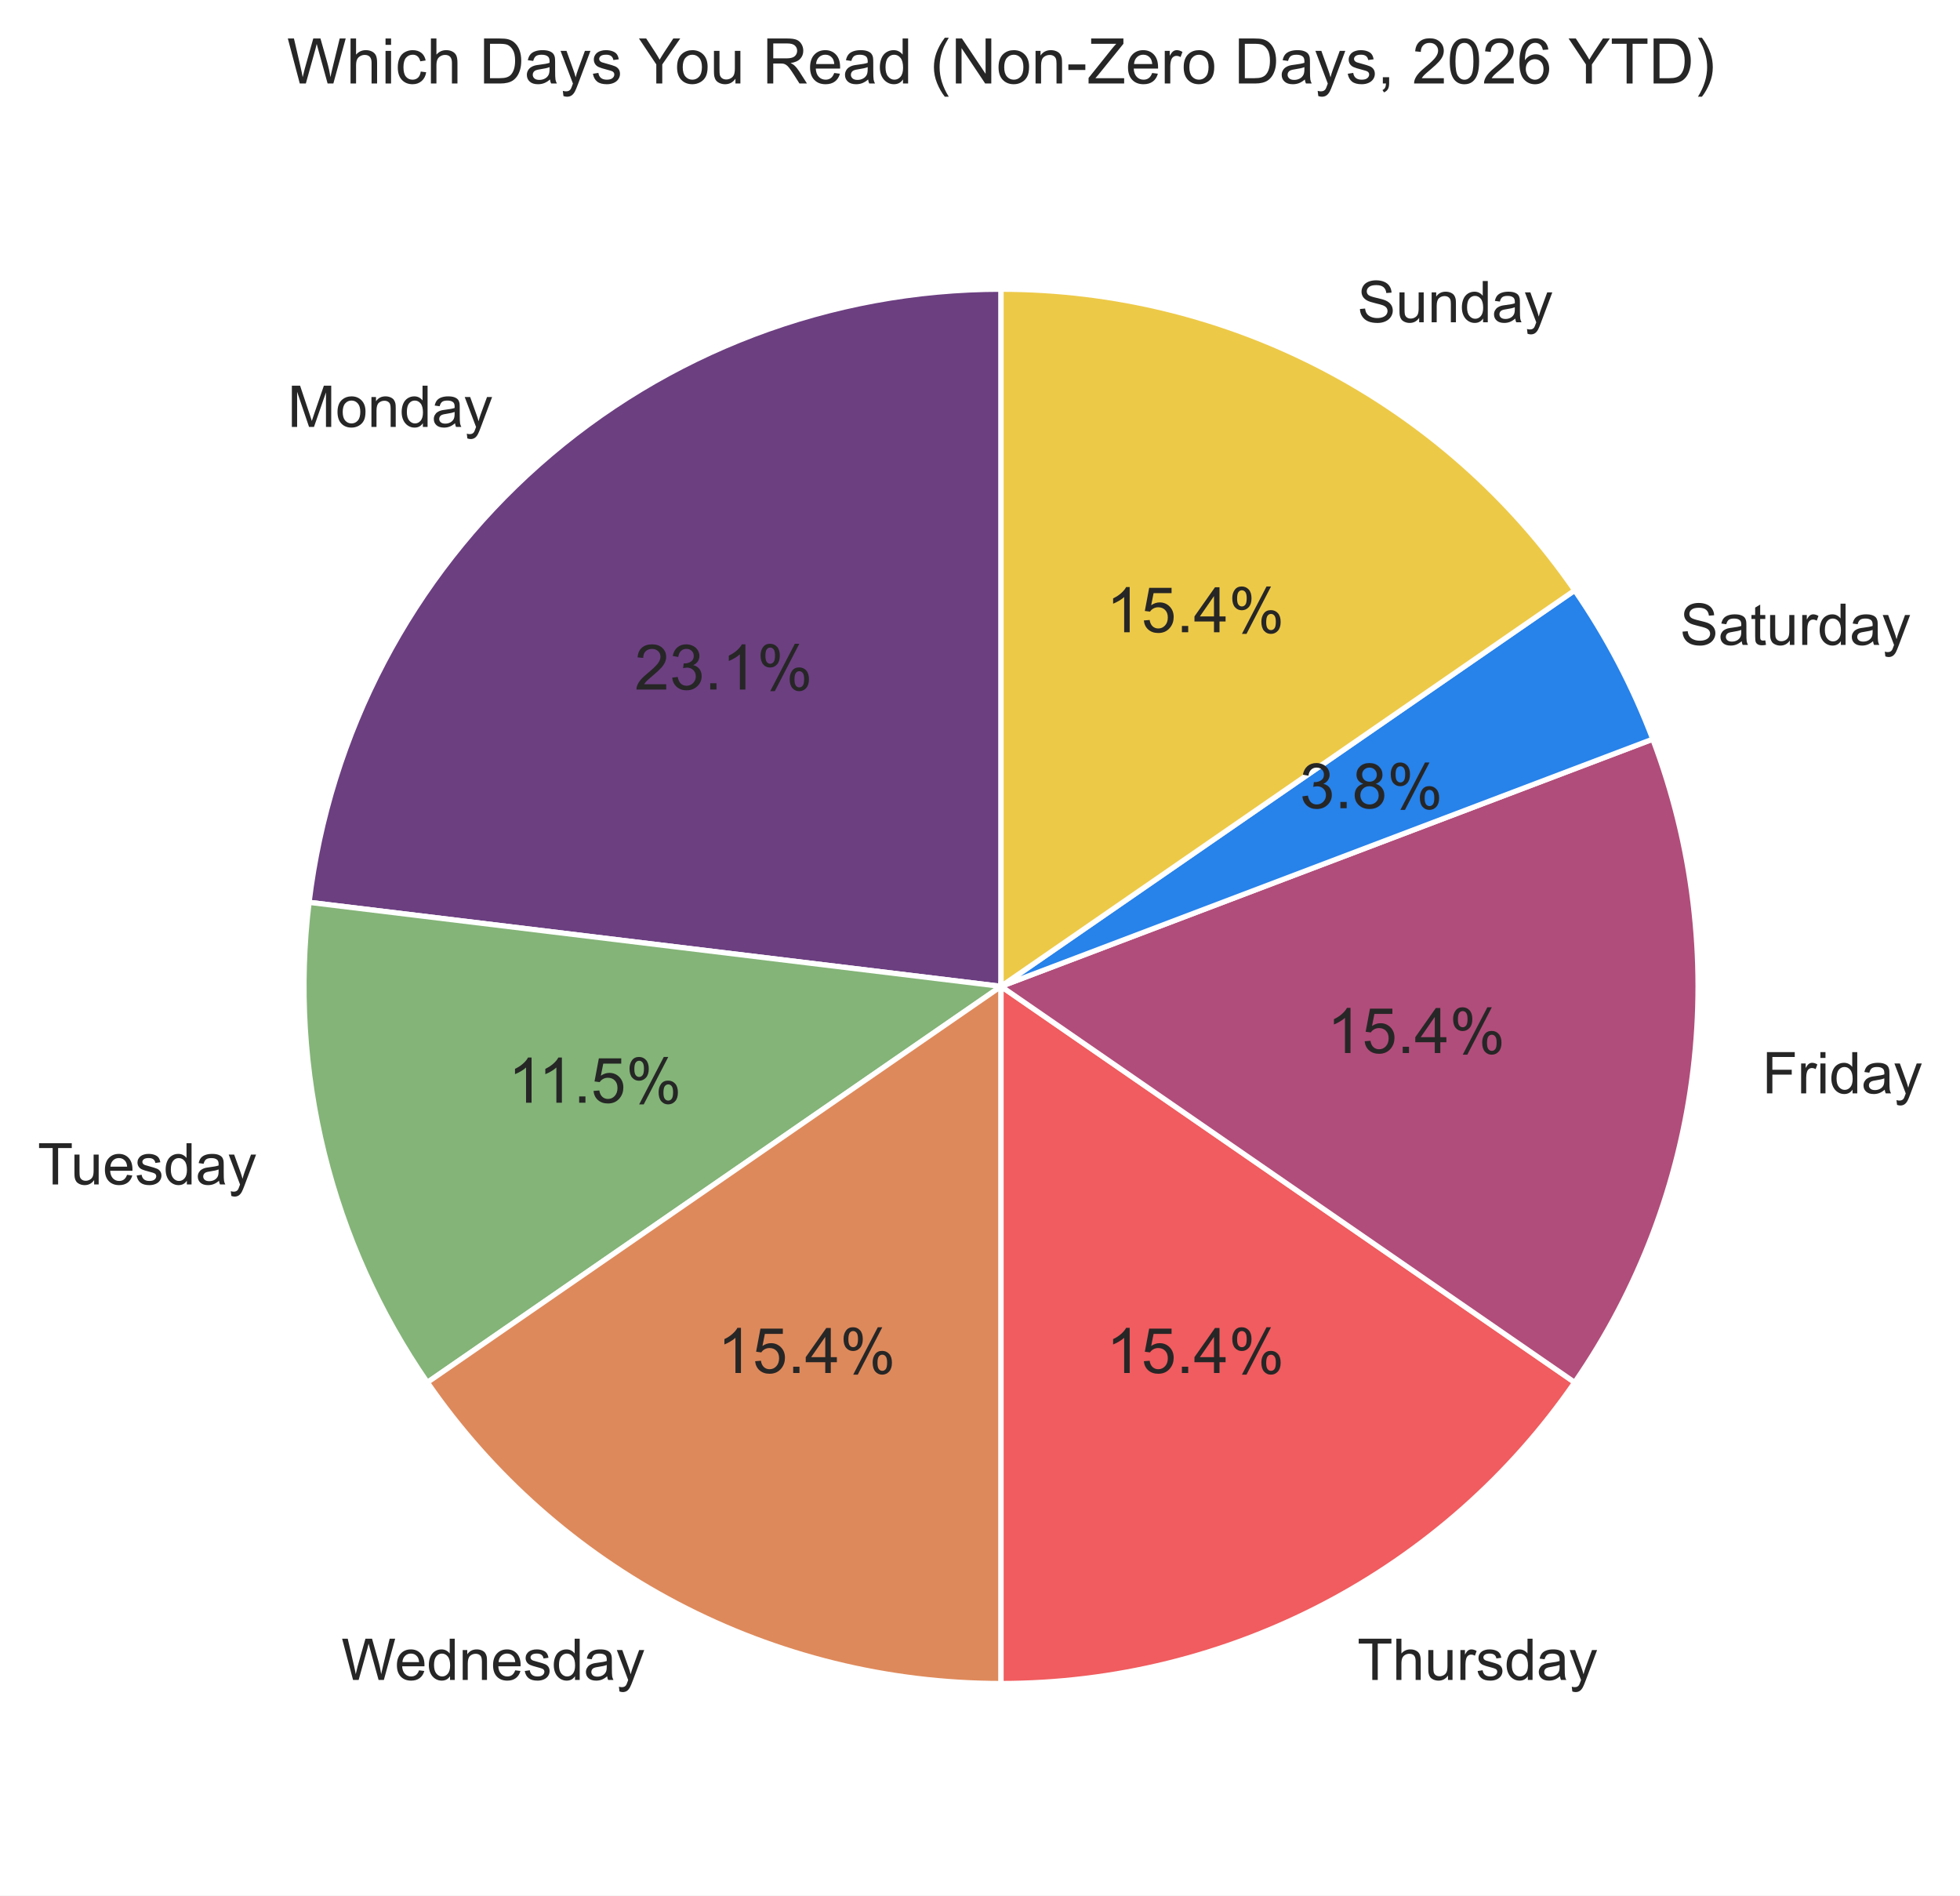
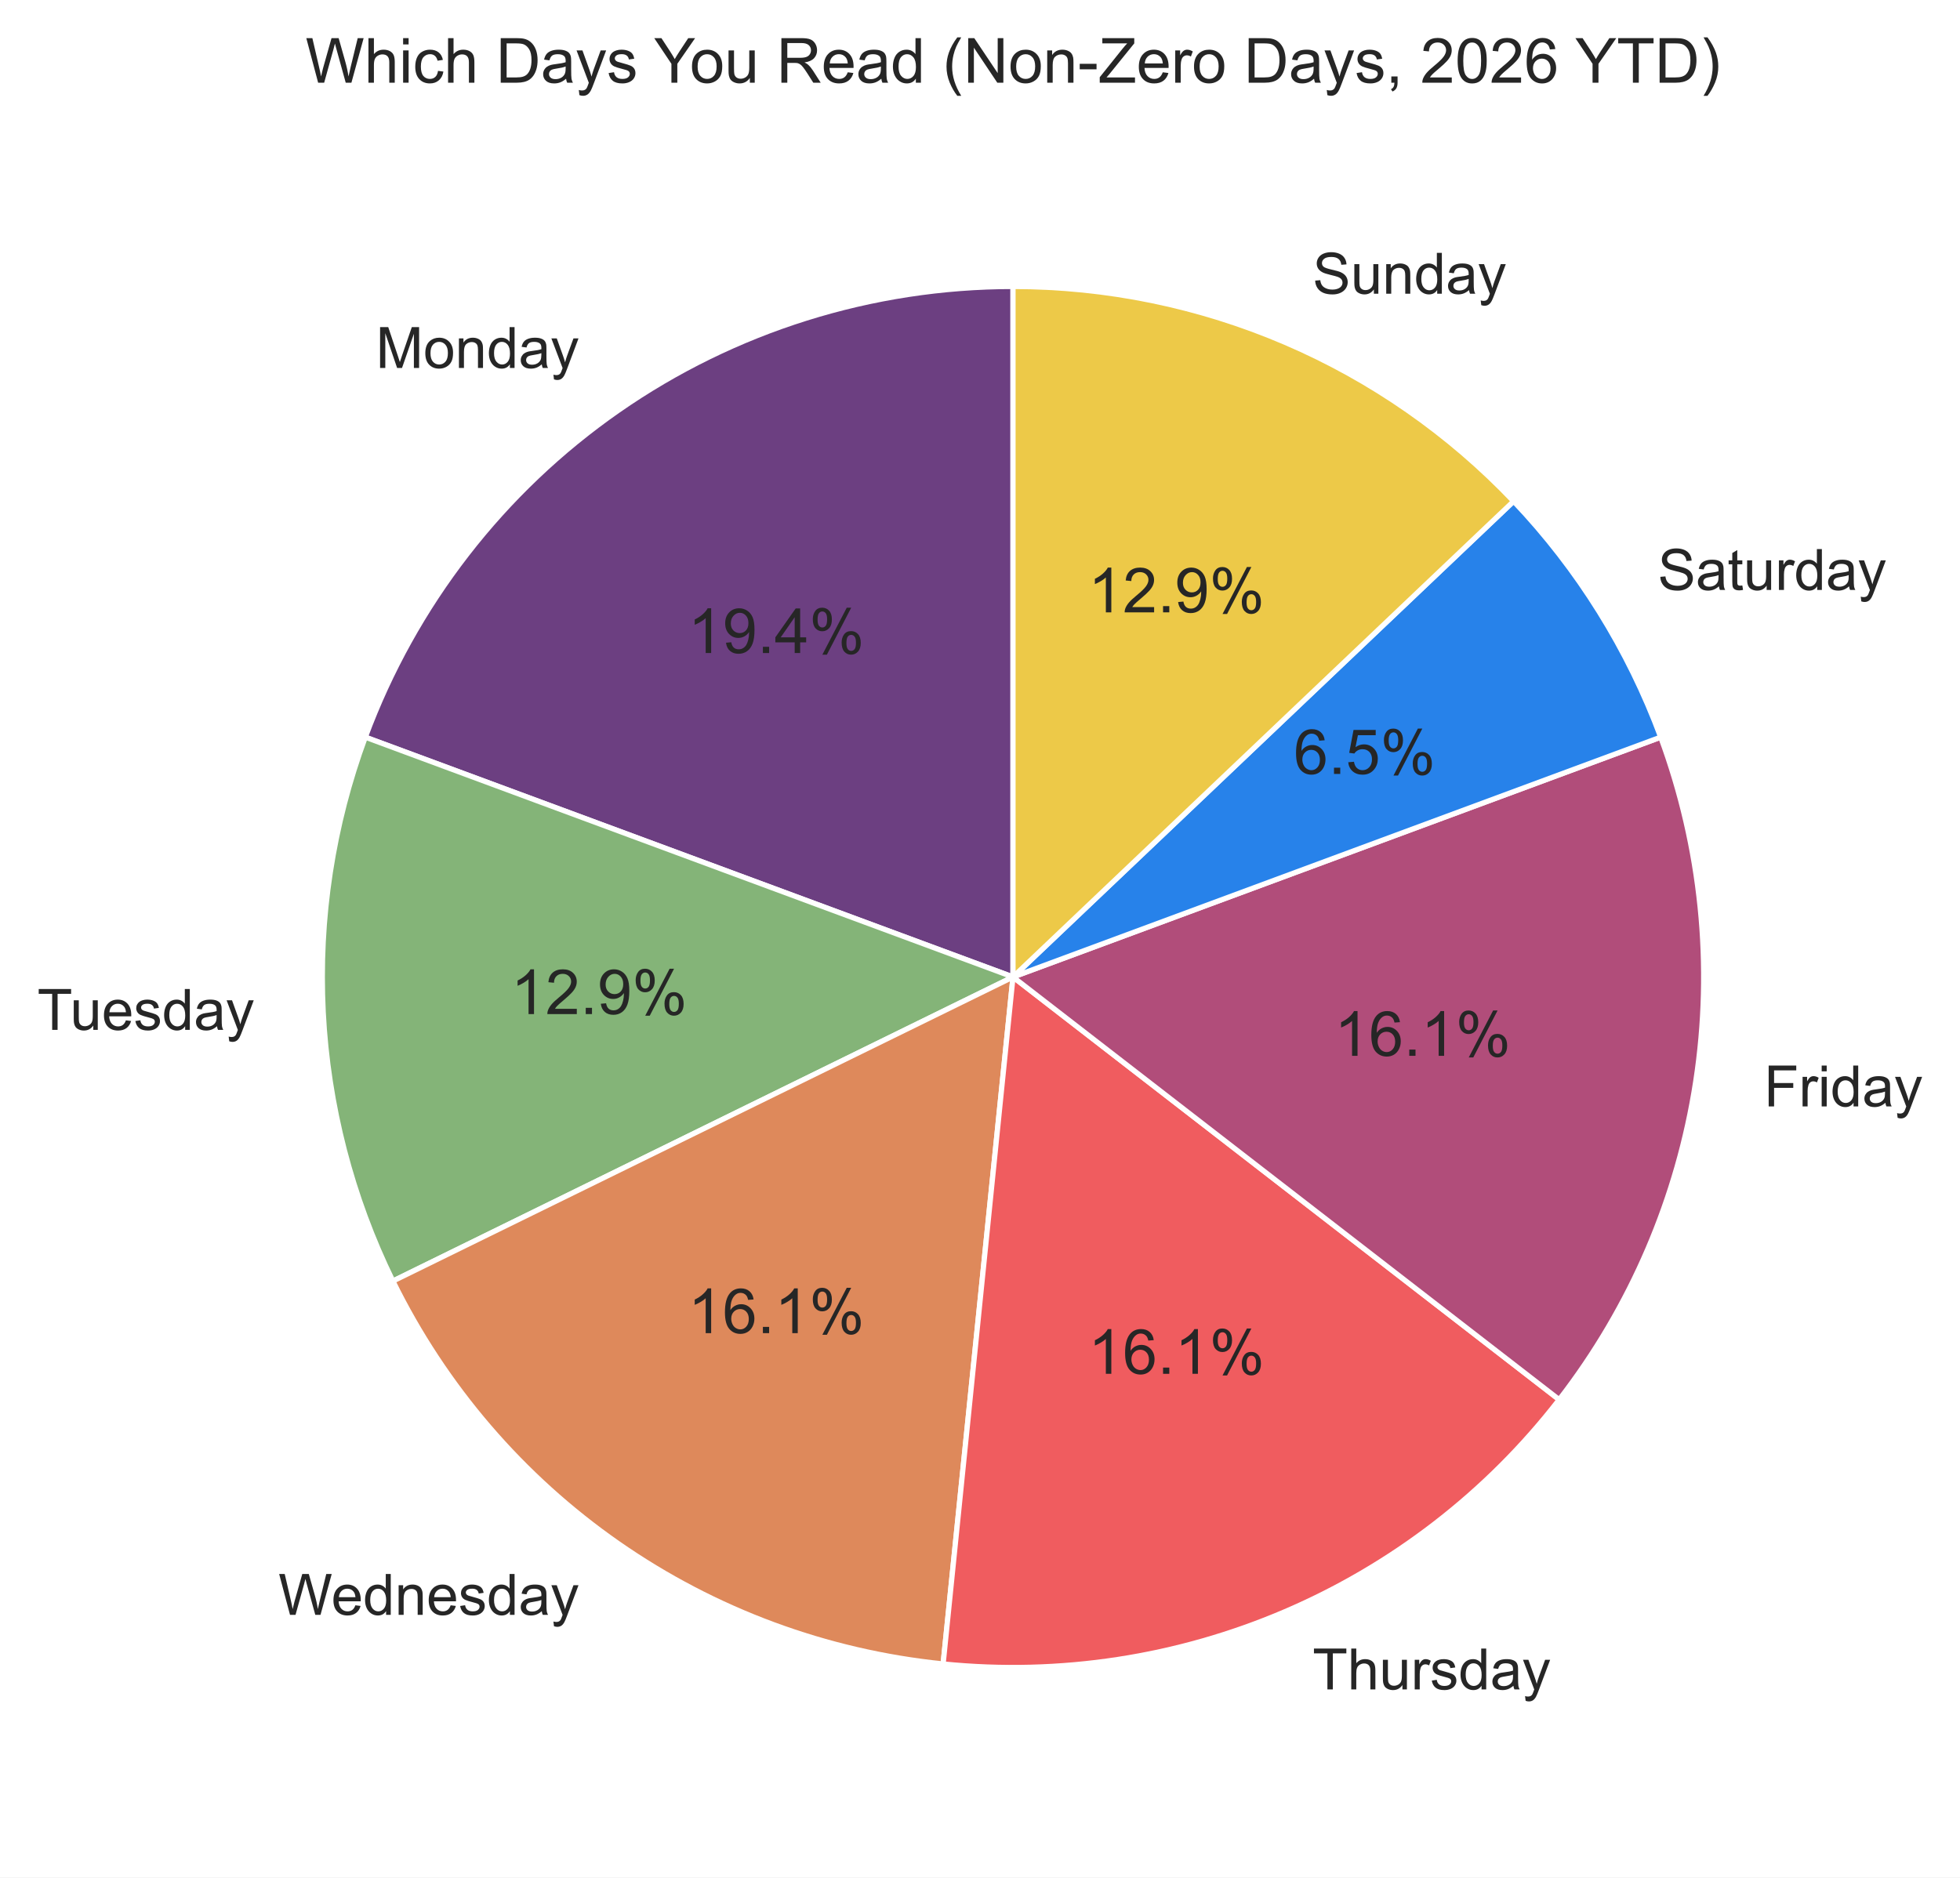
- <svg xmlns="http://www.w3.org/2000/svg" xmlns:xlink="http://www.w3.org/1999/xlink" width="374.137pt" height="361.776pt" viewBox="0 0 374.137 361.776" version="1.1">
+ <svg xmlns="http://www.w3.org/2000/svg" xmlns:xlink="http://www.w3.org/1999/xlink" width="377.581pt" height="361.776pt" viewBox="0 0 377.581 361.776" version="1.1">
  <defs>
    <style type="text/css">*{stroke-linejoin: round; stroke-linecap: butt}</style>
  </defs>
  <g id="figure_1">
    <g id="patch_1">
-       <path d="M 0 361.776  L 374.137 361.776  L 374.137 0  L 0 0  z " style="fill: #ffffff" />
+       <path d="M 0 361.776  L 377.581 361.776  L 377.581 0  L 0 0  z " style="fill: #ffffff" />
    </g>
    <g id="axes_1">
      <g id="matplotlib.axis_1" />
      <g id="matplotlib.axis_2" />
      <g id="patch_2">
-         <path d="M 191.083 55.2  C 158.581 55.2 127.179 67.109 102.85 88.662  C 78.522 110.215 62.915 139.952 58.997 172.217  L 191.083 188.256  z " style="fill: #6c3f81; stroke: #ffffff; stroke-linejoin: miter" />
+         <path d="M 195.148 55.2  C 167.974 55.2 141.441 63.524 119.137 79.048  C 96.834 94.572 79.812 116.562 70.374 142.045  L 195.148 188.256  z " style="fill: #6c3f81; stroke: #ffffff; stroke-linejoin: miter" />
      </g>
      <g id="patch_3">
-         <path d="M 58.997 172.217  C 57.054 188.221 58.035 204.445 61.893 220.098  C 65.751 235.751 72.422 250.573 81.58 263.84  L 191.083 188.256  z " style="fill: #84b478; stroke: #ffffff; stroke-linejoin: miter" />
+         <path d="M 70.374 142.045  C 64.109 158.962 61.349 176.978 62.263 194.995  C 63.176 213.012 67.745 230.656 75.69 246.853  L 195.148 188.256  z " style="fill: #84b478; stroke: #ffffff; stroke-linejoin: miter" />
      </g>
      <g id="patch_4">
-         <path d="M 81.58 263.84  C 93.816 281.567 110.176 296.061 129.249 306.071  C 148.321 316.081 169.543 321.312 191.083 321.312  L 191.083 188.256  z " style="fill: #de895b; stroke: #ffffff; stroke-linejoin: miter" />
+         <path d="M 75.69 246.853  C 85.64 267.137 100.594 284.556 119.137 297.463  C 137.681 310.37 159.21 318.343 181.687 320.629  L 195.148 188.256  z " style="fill: #de895b; stroke: #ffffff; stroke-linejoin: miter" />
      </g>
      <g id="patch_5">
-         <path d="M 191.083 321.312  C 212.623 321.312 233.844 316.081 252.917 306.071  C 271.99 296.061 288.35 281.567 300.586 263.84  L 191.083 188.256  z " style="fill: #f05c5f; stroke: #ffffff; stroke-linejoin: miter" />
+         <path d="M 181.687 320.629  C 204.164 322.915 226.857 319.438 247.619 310.528  C 268.381 301.619 286.536 287.566 300.365 269.7  L 195.148 188.256  z " style="fill: #f05c5f; stroke: #ffffff; stroke-linejoin: miter" />
      </g>
      <g id="patch_6">
-         <path d="M 300.586 263.84  C 312.822 246.113 320.572 225.677 323.169 204.294  C 325.765 182.911 323.131 161.214 315.492 141.073  L 191.083 188.256  z " style="fill: #b14d7a; stroke: #ffffff; stroke-linejoin: miter" />
+         <path d="M 300.365 269.7  C 314.195 251.834 323.248 230.737 326.67 208.404  C 330.091 186.072 327.768 163.231 319.922 142.045  L 195.148 188.256  z " style="fill: #b14d7a; stroke: #ffffff; stroke-linejoin: miter" />
      </g>
      <g id="patch_7">
-         <path d="M 315.492 141.073  C 313.591 136.061 311.389 131.168 308.898 126.421  C 306.407 121.675 303.631 117.083 300.586 112.671  L 191.083 188.256  z " style="fill: #2782ea; stroke: #ffffff; stroke-linejoin: miter" />
+         <path d="M 319.922 142.045  C 316.797 133.608 312.824 125.509 308.065 117.874  C 303.306 110.238 297.785 103.105 291.586 96.584  L 195.148 188.256  z " style="fill: #2782ea; stroke: #ffffff; stroke-linejoin: miter" />
      </g>
      <g id="patch_8">
-         <path d="M 300.586 112.671  C 288.35 94.944 271.99 80.451 252.917 70.44  C 233.844 60.43 212.623 55.2 191.083 55.2  L 191.083 188.256  z " style="fill: #edc948; stroke: #ffffff; stroke-linejoin: miter" />
+         <path d="M 291.586 96.584  C 279.157 83.509 264.198 73.097 247.619 65.983  C 231.041 58.869 213.188 55.2 195.148 55.2  L 195.148 188.256  z " style="fill: #edc948; stroke: #ffffff; stroke-linejoin: miter" />
      </g>
      <g id="text_1">
-         <g style="fill: #262626" transform="translate(54.89634 81.48161) scale(0.11 -0.11)">
+         <g style="fill: #262626" transform="translate(72.40546 70.90659) scale(0.11 -0.11)">
          <defs>
            <path id="ArialMT-4d" d="M 475 0  L 475 4581  L 1388 4581  L 2472 1338  Q 2622 884 2691 659  Q 2769 909 2934 1394  L 4031 4581  L 4847 4581  L 4847 0  L 4263 0  L 4263 3834  L 2931 0  L 2384 0  L 1059 3900  L 1059 0  L 475 0  z " transform="scale(0.015625)" />
            <path id="ArialMT-6f" d="M 213 1659  Q 213 2581 725 3025  Q 1153 3394 1769 3394  Q 2453 3394 2887 2945  Q 3322 2497 3322 1706  Q 3322 1066 3130 698  Q 2938 331 2570 128  Q 2203 -75 1769 -75  Q 1072 -75 642 372  Q 213 819 213 1659  z M 791 1659  Q 791 1022 1069 705  Q 1347 388 1769 388  Q 2188 388 2466 706  Q 2744 1025 2744 1678  Q 2744 2294 2464 2611  Q 2184 2928 1769 2928  Q 1347 2928 1069 2612  Q 791 2297 791 1659  z " transform="scale(0.015625)" />
            <path id="ArialMT-6e" d="M 422 0  L 422 3319  L 928 3319  L 928 2847  Q 1294 3394 1984 3394  Q 2284 3394 2536 3286  Q 2788 3178 2913 3003  Q 3038 2828 3088 2588  Q 3119 2431 3119 2041  L 3119 0  L 2556 0  L 2556 2019  Q 2556 2363 2490 2533  Q 2425 2703 2258 2804  Q 2091 2906 1866 2906  Q 1506 2906 1245 2678  Q 984 2450 984 1813  L 984 0  L 422 0  z " transform="scale(0.015625)" />
            <path id="ArialMT-64" d="M 2575 0  L 2575 419  Q 2259 -75 1647 -75  Q 1250 -75 917 144  Q 584 363 401 755  Q 219 1147 219 1656  Q 219 2153 384 2558  Q 550 2963 881 3178  Q 1213 3394 1622 3394  Q 1922 3394 2156 3267  Q 2391 3141 2538 2938  L 2538 4581  L 3097 4581  L 3097 0  L 2575 0  z M 797 1656  Q 797 1019 1065 703  Q 1334 388 1700 388  Q 2069 388 2326 689  Q 2584 991 2584 1609  Q 2584 2291 2321 2609  Q 2059 2928 1675 2928  Q 1300 2928 1048 2622  Q 797 2316 797 1656  z " transform="scale(0.015625)" />
            <path id="ArialMT-61" d="M 2588 409  Q 2275 144 1986 34  Q 1697 -75 1366 -75  Q 819 -75 525 192  Q 231 459 231 875  Q 231 1119 342 1320  Q 453 1522 633 1644  Q 813 1766 1038 1828  Q 1203 1872 1538 1913  Q 2219 1994 2541 2106  Q 2544 2222 2544 2253  Q 2544 2597 2384 2738  Q 2169 2928 1744 2928  Q 1347 2928 1158 2789  Q 969 2650 878 2297  L 328 2372  Q 403 2725 575 2942  Q 747 3159 1072 3276  Q 1397 3394 1825 3394  Q 2250 3394 2515 3294  Q 2781 3194 2906 3042  Q 3031 2891 3081 2659  Q 3109 2516 3109 2141  L 3109 1391  Q 3109 606 3145 398  Q 3181 191 3288 0  L 2700 0  Q 2613 175 2588 409  z M 2541 1666  Q 2234 1541 1622 1453  Q 1275 1403 1131 1340  Q 988 1278 909 1158  Q 831 1038 831 891  Q 831 666 1001 516  Q 1172 366 1500 366  Q 1825 366 2078 508  Q 2331 650 2450 897  Q 2541 1088 2541 1459  L 2541 1666  z " transform="scale(0.015625)" />
            <path id="ArialMT-79" d="M 397 -1278  L 334 -750  Q 519 -800 656 -800  Q 844 -800 956 -737  Q 1069 -675 1141 -563  Q 1194 -478 1313 -144  Q 1328 -97 1363 -6  L 103 3319  L 709 3319  L 1400 1397  Q 1534 1031 1641 628  Q 1738 1016 1872 1384  L 2581 3319  L 3144 3319  L 1881 -56  Q 1678 -603 1566 -809  Q 1416 -1088 1222 -1217  Q 1028 -1347 759 -1347  Q 597 -1347 397 -1278  z " transform="scale(0.015625)" />
          </defs>
          <use xlink:href="#ArialMT-4d" />
          <use xlink:href="#ArialMT-6f" x="83.301" />
          <use xlink:href="#ArialMT-6e" x="138.916" />
          <use xlink:href="#ArialMT-64" x="194.531" />
          <use xlink:href="#ArialMT-61" x="250.146" />
          <use xlink:href="#ArialMT-79" x="305.762" />
        </g>
      </g>
      <g id="text_2">
-         <g style="fill: #262626" transform="translate(121.1315 131.6015) scale(0.12 -0.12)">
-           <defs>
-             <path id="ArialMT-32" d="M 3222 541  L 3222 0  L 194 0  Q 188 203 259 391  Q 375 700 629 1000  Q 884 1300 1366 1694  Q 2113 2306 2375 2664  Q 2638 3022 2638 3341  Q 2638 3675 2398 3904  Q 2159 4134 1775 4134  Q 1369 4134 1125 3890  Q 881 3647 878 3216  L 300 3275  Q 359 3922 746 4261  Q 1134 4600 1788 4600  Q 2447 4600 2831 4234  Q 3216 3869 3216 3328  Q 3216 3053 3103 2787  Q 2991 2522 2730 2228  Q 2469 1934 1863 1422  Q 1356 997 1212 845  Q 1069 694 975 541  L 3222 541  z " transform="scale(0.015625)" />
-             <path id="ArialMT-33" d="M 269 1209  L 831 1284  Q 928 806 1161 595  Q 1394 384 1728 384  Q 2125 384 2398 659  Q 2672 934 2672 1341  Q 2672 1728 2419 1979  Q 2166 2231 1775 2231  Q 1616 2231 1378 2169  L 1441 2663  Q 1497 2656 1531 2656  Q 1891 2656 2178 2843  Q 2466 3031 2466 3422  Q 2466 3731 2256 3934  Q 2047 4138 1716 4138  Q 1388 4138 1169 3931  Q 950 3725 888 3313  L 325 3413  Q 428 3978 793 4289  Q 1159 4600 1703 4600  Q 2078 4600 2393 4439  Q 2709 4278 2876 4000  Q 3044 3722 3044 3409  Q 3044 3113 2884 2869  Q 2725 2625 2413 2481  Q 2819 2388 3044 2092  Q 3269 1797 3269 1353  Q 3269 753 2831 336  Q 2394 -81 1725 -81  Q 1122 -81 723 278  Q 325 638 269 1209  z " transform="scale(0.015625)" />
+         <g style="fill: #262626" transform="translate(132.5297 125.8333) scale(0.12 -0.12)">
+           <defs>
+             <path id="ArialMT-31" d="M 2384 0  L 1822 0  L 1822 3584  Q 1619 3391 1289 3197  Q 959 3003 697 2906  L 697 3450  Q 1169 3672 1522 3987  Q 1875 4303 2022 4600  L 2384 4600  L 2384 0  z " transform="scale(0.015625)" />
+             <path id="ArialMT-39" d="M 350 1059  L 891 1109  Q 959 728 1153 556  Q 1347 384 1650 384  Q 1909 384 2104 503  Q 2300 622 2425 820  Q 2550 1019 2634 1356  Q 2719 1694 2719 2044  Q 2719 2081 2716 2156  Q 2547 1888 2255 1720  Q 1963 1553 1622 1553  Q 1053 1553 659 1965  Q 266 2378 266 3053  Q 266 3750 677 4175  Q 1088 4600 1706 4600  Q 2153 4600 2523 4359  Q 2894 4119 3086 3673  Q 3278 3228 3278 2384  Q 3278 1506 3087 986  Q 2897 466 2520 194  Q 2144 -78 1638 -78  Q 1100 -78 759 220  Q 419 519 350 1059  z M 2653 3081  Q 2653 3566 2395 3850  Q 2138 4134 1775 4134  Q 1400 4134 1122 3828  Q 844 3522 844 3034  Q 844 2597 1108 2323  Q 1372 2050 1759 2050  Q 2150 2050 2401 2323  Q 2653 2597 2653 3081  z " transform="scale(0.015625)" />
            <path id="ArialMT-2e" d="M 581 0  L 581 641  L 1222 641  L 1222 0  L 581 0  z " transform="scale(0.015625)" />
-             <path id="ArialMT-31" d="M 2384 0  L 1822 0  L 1822 3584  Q 1619 3391 1289 3197  Q 959 3003 697 2906  L 697 3450  Q 1169 3672 1522 3987  Q 1875 4303 2022 4600  L 2384 4600  L 2384 0  z " transform="scale(0.015625)" />
+             <path id="ArialMT-34" d="M 2069 0  L 2069 1097  L 81 1097  L 81 1613  L 2172 4581  L 2631 4581  L 2631 1613  L 3250 1613  L 3250 1097  L 2631 1097  L 2631 0  L 2069 0  z M 2069 1613  L 2069 3678  L 634 1613  L 2069 1613  z " transform="scale(0.015625)" />
            <path id="ArialMT-25" d="M 372 3481  Q 372 3972 619 4315  Q 866 4659 1334 4659  Q 1766 4659 2048 4351  Q 2331 4044 2331 3447  Q 2331 2866 2045 2552  Q 1759 2238 1341 2238  Q 925 2238 648 2547  Q 372 2856 372 3481  z M 1350 4272  Q 1141 4272 1002 4090  Q 863 3909 863 3425  Q 863 2984 1003 2804  Q 1144 2625 1350 2625  Q 1563 2625 1702 2806  Q 1841 2988 1841 3469  Q 1841 3913 1700 4092  Q 1559 4272 1350 4272  z M 1353 -169  L 3859 4659  L 4316 4659  L 1819 -169  L 1353 -169  z M 3334 1075  Q 3334 1569 3581 1911  Q 3828 2253 4300 2253  Q 4731 2253 5014 1945  Q 5297 1638 5297 1041  Q 5297 459 5011 145  Q 4725 -169 4303 -169  Q 3888 -169 3611 142  Q 3334 453 3334 1075  z M 4316 1866  Q 4103 1866 3964 1684  Q 3825 1503 3825 1019  Q 3825 581 3965 400  Q 4106 219 4313 219  Q 4528 219 4667 400  Q 4806 581 4806 1063  Q 4806 1506 4665 1686  Q 4525 1866 4316 1866  z " transform="scale(0.015625)" />
          </defs>
-           <use xlink:href="#ArialMT-32" />
-           <use xlink:href="#ArialMT-33" x="55.615" />
-           <use xlink:href="#ArialMT-2e" x="111.23" />
-           <use xlink:href="#ArialMT-31" x="139.014" />
+           <use xlink:href="#ArialMT-31" />
+           <use xlink:href="#ArialMT-39" x="55.615" />
+           <use xlink:href="#ArialMT-2e" x="111.23" />
+           <use xlink:href="#ArialMT-34" x="139.014" />
          <use xlink:href="#ArialMT-25" x="194.629" />
        </g>
      </g>
      <g id="text_3">
-         <g style="fill: #262626" transform="translate(7.2 226.0615) scale(0.11 -0.11)">
+         <g style="fill: #262626" transform="translate(7.2 198.4479) scale(0.11 -0.11)">
          <defs>
            <path id="ArialMT-54" d="M 1659 0  L 1659 4041  L 150 4041  L 150 4581  L 3781 4581  L 3781 4041  L 2266 4041  L 2266 0  L 1659 0  z " transform="scale(0.015625)" />
            <path id="ArialMT-75" d="M 2597 0  L 2597 488  Q 2209 -75 1544 -75  Q 1250 -75 995 37  Q 741 150 617 320  Q 494 491 444 738  Q 409 903 409 1263  L 409 3319  L 972 3319  L 972 1478  Q 972 1038 1006 884  Q 1059 663 1231 536  Q 1403 409 1656 409  Q 1909 409 2131 539  Q 2353 669 2445 892  Q 2538 1116 2538 1541  L 2538 3319  L 3100 3319  L 3100 0  L 2597 0  z " transform="scale(0.015625)" />
            <path id="ArialMT-65" d="M 2694 1069  L 3275 997  Q 3138 488 2766 206  Q 2394 -75 1816 -75  Q 1088 -75 661 373  Q 234 822 234 1631  Q 234 2469 665 2931  Q 1097 3394 1784 3394  Q 2450 3394 2872 2941  Q 3294 2488 3294 1666  Q 3294 1616 3291 1516  L 816 1516  Q 847 969 1125 678  Q 1403 388 1819 388  Q 2128 388 2347 550  Q 2566 713 2694 1069  z M 847 1978  L 2700 1978  Q 2663 2397 2488 2606  Q 2219 2931 1791 2931  Q 1403 2931 1139 2672  Q 875 2413 847 1978  z " transform="scale(0.015625)" />
            <path id="ArialMT-73" d="M 197 991  L 753 1078  Q 800 744 1014 566  Q 1228 388 1613 388  Q 2000 388 2187 545  Q 2375 703 2375 916  Q 2375 1106 2209 1216  Q 2094 1291 1634 1406  Q 1016 1563 777 1677  Q 538 1791 414 1992  Q 291 2194 291 2438  Q 291 2659 392 2848  Q 494 3038 669 3163  Q 800 3259 1026 3326  Q 1253 3394 1513 3394  Q 1903 3394 2198 3281  Q 2494 3169 2634 2976  Q 2775 2784 2828 2463  L 2278 2388  Q 2241 2644 2061 2787  Q 1881 2931 1553 2931  Q 1166 2931 1000 2803  Q 834 2675 834 2503  Q 834 2394 903 2306  Q 972 2216 1119 2156  Q 1203 2125 1616 2013  Q 2213 1853 2448 1751  Q 2684 1650 2818 1456  Q 2953 1263 2953 975  Q 2953 694 2789 445  Q 2625 197 2315 61  Q 2006 -75 1616 -75  Q 969 -75 630 194  Q 291 463 197 991  z " transform="scale(0.015625)" />
          </defs>
          <use xlink:href="#ArialMT-54" />
          <use xlink:href="#ArialMT-75" x="57.334" />
          <use xlink:href="#ArialMT-65" x="112.949" />
          <use xlink:href="#ArialMT-73" x="168.564" />
          <use xlink:href="#ArialMT-64" x="218.564" />
          <use xlink:href="#ArialMT-61" x="274.18" />
          <use xlink:href="#ArialMT-79" x="329.795" />
        </g>
      </g>
      <g id="text_4">
-         <g style="fill: #262626" transform="translate(96.99966 210.4632) scale(0.12 -0.12)">
-           <defs>
-             <path id="ArialMT-35" d="M 266 1200  L 856 1250  Q 922 819 1161 601  Q 1400 384 1738 384  Q 2144 384 2425 690  Q 2706 997 2706 1503  Q 2706 1984 2436 2262  Q 2166 2541 1728 2541  Q 1456 2541 1237 2417  Q 1019 2294 894 2097  L 366 2166  L 809 4519  L 3088 4519  L 3088 3981  L 1259 3981  L 1013 2750  Q 1425 3038 1878 3038  Q 2478 3038 2890 2622  Q 3303 2206 3303 1553  Q 3303 931 2941 478  Q 2500 -78 1738 -78  Q 1113 -78 717 272  Q 322 622 266 1200  z " transform="scale(0.015625)" />
-           </defs>
-           <use xlink:href="#ArialMT-31" />
-           <use xlink:href="#ArialMT-31" x="48.24" />
-           <use xlink:href="#ArialMT-2e" x="103.855" />
-           <use xlink:href="#ArialMT-35" x="131.639" />
-           <use xlink:href="#ArialMT-25" x="187.254" />
+         <g style="fill: #262626" transform="translate(98.40496 195.4013) scale(0.12 -0.12)">
+           <defs>
+             <path id="ArialMT-32" d="M 3222 541  L 3222 0  L 194 0  Q 188 203 259 391  Q 375 700 629 1000  Q 884 1300 1366 1694  Q 2113 2306 2375 2664  Q 2638 3022 2638 3341  Q 2638 3675 2398 3904  Q 2159 4134 1775 4134  Q 1369 4134 1125 3890  Q 881 3647 878 3216  L 300 3275  Q 359 3922 746 4261  Q 1134 4600 1788 4600  Q 2447 4600 2831 4234  Q 3216 3869 3216 3328  Q 3216 3053 3103 2787  Q 2991 2522 2730 2228  Q 2469 1934 1863 1422  Q 1356 997 1212 845  Q 1069 694 975 541  L 3222 541  z " transform="scale(0.015625)" />
+           </defs>
+           <use xlink:href="#ArialMT-31" />
+           <use xlink:href="#ArialMT-32" x="55.615" />
+           <use xlink:href="#ArialMT-2e" x="111.23" />
+           <use xlink:href="#ArialMT-39" x="139.014" />
+           <use xlink:href="#ArialMT-25" x="194.629" />
        </g>
      </g>
      <g id="text_5">
-         <g style="fill: #262626" transform="translate(65.17254 320.6316) scale(0.11 -0.11)">
+         <g style="fill: #262626" transform="translate(53.64357 311.1631) scale(0.11 -0.11)">
          <defs>
            <path id="ArialMT-57" d="M 1294 0  L 78 4581  L 700 4581  L 1397 1578  Q 1509 1106 1591 641  Q 1766 1375 1797 1488  L 2669 4581  L 3400 4581  L 4056 2263  Q 4303 1400 4413 641  Q 4500 1075 4641 1638  L 5359 4581  L 5969 4581  L 4713 0  L 4128 0  L 3163 3491  Q 3041 3928 3019 4028  Q 2947 3713 2884 3491  L 1913 0  L 1294 0  z " transform="scale(0.015625)" />
          </defs>
          <use xlink:href="#ArialMT-57" />
          <use xlink:href="#ArialMT-65" x="92.635" />
          <use xlink:href="#ArialMT-64" x="148.25" />
          <use xlink:href="#ArialMT-6e" x="203.865" />
          <use xlink:href="#ArialMT-65" x="259.48" />
          <use xlink:href="#ArialMT-73" x="315.096" />
          <use xlink:href="#ArialMT-64" x="365.096" />
          <use xlink:href="#ArialMT-61" x="420.711" />
          <use xlink:href="#ArialMT-79" x="476.326" />
        </g>
      </g>
      <g id="text_6">
-         <g style="fill: #262626" transform="translate(136.9704 262.047) scale(0.12 -0.12)">
-           <defs>
-             <path id="ArialMT-34" d="M 2069 0  L 2069 1097  L 81 1097  L 81 1613  L 2172 4581  L 2631 4581  L 2631 1613  L 3250 1613  L 3250 1097  L 2631 1097  L 2631 0  L 2069 0  z M 2069 1613  L 2069 3678  L 634 1613  L 2069 1613  z " transform="scale(0.015625)" />
-           </defs>
-           <use xlink:href="#ArialMT-31" />
-           <use xlink:href="#ArialMT-35" x="55.615" />
-           <use xlink:href="#ArialMT-2e" x="111.23" />
-           <use xlink:href="#ArialMT-34" x="139.014" />
+         <g style="fill: #262626" transform="translate(132.5297 256.8823) scale(0.12 -0.12)">
+           <defs>
+             <path id="ArialMT-36" d="M 3184 3459  L 2625 3416  Q 2550 3747 2413 3897  Q 2184 4138 1850 4138  Q 1581 4138 1378 3988  Q 1113 3794 959 3422  Q 806 3050 800 2363  Q 1003 2672 1297 2822  Q 1591 2972 1913 2972  Q 2475 2972 2870 2558  Q 3266 2144 3266 1488  Q 3266 1056 3080 686  Q 2894 316 2569 119  Q 2244 -78 1831 -78  Q 1128 -78 684 439  Q 241 956 241 2144  Q 241 3472 731 4075  Q 1159 4600 1884 4600  Q 2425 4600 2770 4297  Q 3116 3994 3184 3459  z M 888 1484  Q 888 1194 1011 928  Q 1134 663 1356 523  Q 1578 384 1822 384  Q 2178 384 2434 671  Q 2691 959 2691 1453  Q 2691 1928 2437 2201  Q 2184 2475 1800 2475  Q 1419 2475 1153 2201  Q 888 1928 888 1484  z " transform="scale(0.015625)" />
+           </defs>
+           <use xlink:href="#ArialMT-31" />
+           <use xlink:href="#ArialMT-36" x="55.615" />
+           <use xlink:href="#ArialMT-2e" x="111.23" />
+           <use xlink:href="#ArialMT-31" x="139.014" />
          <use xlink:href="#ArialMT-25" x="194.629" />
        </g>
      </g>
      <g id="text_7">
-         <g style="fill: #262626" transform="translate(259.1005 320.6316) scale(0.11 -0.11)">
+         <g style="fill: #262626" transform="translate(252.8665 325.535) scale(0.11 -0.11)">
          <defs>
            <path id="ArialMT-68" d="M 422 0  L 422 4581  L 984 4581  L 984 2938  Q 1378 3394 1978 3394  Q 2347 3394 2619 3248  Q 2891 3103 3008 2847  Q 3125 2591 3125 2103  L 3125 0  L 2563 0  L 2563 2103  Q 2563 2525 2380 2717  Q 2197 2909 1863 2909  Q 1613 2909 1392 2779  Q 1172 2650 1078 2428  Q 984 2206 984 1816  L 984 0  L 422 0  z " transform="scale(0.015625)" />
            <path id="ArialMT-72" d="M 416 0  L 416 3319  L 922 3319  L 922 2816  Q 1116 3169 1280 3281  Q 1444 3394 1641 3394  Q 1925 3394 2219 3213  L 2025 2691  Q 1819 2813 1613 2813  Q 1428 2813 1281 2702  Q 1134 2591 1072 2394  Q 978 2094 978 1738  L 978 0  L 416 0  z " transform="scale(0.015625)" />
          </defs>
          <use xlink:href="#ArialMT-54" />
          <use xlink:href="#ArialMT-68" x="61.084" />
          <use xlink:href="#ArialMT-75" x="116.699" />
          <use xlink:href="#ArialMT-72" x="172.314" />
          <use xlink:href="#ArialMT-73" x="205.615" />
          <use xlink:href="#ArialMT-64" x="255.615" />
          <use xlink:href="#ArialMT-61" x="311.23" />
          <use xlink:href="#ArialMT-79" x="366.846" />
        </g>
      </g>
      <g id="text_8">
-         <g style="fill: #262626" transform="translate(211.1715 262.047) scale(0.12 -0.12)">
-           <use xlink:href="#ArialMT-31" />
-           <use xlink:href="#ArialMT-35" x="55.615" />
-           <use xlink:href="#ArialMT-2e" x="111.23" />
-           <use xlink:href="#ArialMT-34" x="139.014" />
+         <g style="fill: #262626" transform="translate(209.6189 264.7215) scale(0.12 -0.12)">
+           <use xlink:href="#ArialMT-31" />
+           <use xlink:href="#ArialMT-36" x="55.615" />
+           <use xlink:href="#ArialMT-2e" x="111.23" />
+           <use xlink:href="#ArialMT-31" x="139.014" />
          <use xlink:href="#ArialMT-25" x="194.629" />
        </g>
      </g>
      <g id="text_9">
-         <g style="fill: #262626" transform="translate(336.3773 208.6768) scale(0.11 -0.11)">
+         <g style="fill: #262626" transform="translate(339.8218 213.1981) scale(0.11 -0.11)">
          <defs>
            <path id="ArialMT-46" d="M 525 0  L 525 4581  L 3616 4581  L 3616 4041  L 1131 4041  L 1131 2622  L 3281 2622  L 3281 2081  L 1131 2081  L 1131 0  L 525 0  z " transform="scale(0.015625)" />
            <path id="ArialMT-69" d="M 425 3934  L 425 4581  L 988 4581  L 988 3934  L 425 3934  z M 425 0  L 425 3319  L 988 3319  L 988 0  L 425 0  z " transform="scale(0.015625)" />
          </defs>
          <use xlink:href="#ArialMT-46" />
          <use xlink:href="#ArialMT-72" x="61.084" />
          <use xlink:href="#ArialMT-69" x="94.385" />
          <use xlink:href="#ArialMT-64" x="116.602" />
          <use xlink:href="#ArialMT-61" x="172.217" />
          <use xlink:href="#ArialMT-79" x="227.832" />
        </g>
      </g>
      <g id="text_10">
-         <g style="fill: #262626" transform="translate(253.3225 200.9807) scale(0.12 -0.12)">
-           <use xlink:href="#ArialMT-31" />
-           <use xlink:href="#ArialMT-35" x="55.615" />
-           <use xlink:href="#ArialMT-2e" x="111.23" />
-           <use xlink:href="#ArialMT-34" x="139.014" />
+         <g style="fill: #262626" transform="translate(257.0491 203.4468) scale(0.12 -0.12)">
+           <use xlink:href="#ArialMT-31" />
+           <use xlink:href="#ArialMT-36" x="55.615" />
+           <use xlink:href="#ArialMT-2e" x="111.23" />
+           <use xlink:href="#ArialMT-31" x="139.014" />
          <use xlink:href="#ArialMT-25" x="194.629" />
        </g>
      </g>
      <g id="text_11">
-         <g style="fill: #262626" transform="translate(320.6796 123.0842) scale(0.11 -0.11)">
+         <g style="fill: #262626" transform="translate(319.3569 113.6819) scale(0.11 -0.11)">
          <defs>
            <path id="ArialMT-53" d="M 288 1472  L 859 1522  Q 900 1178 1048 958  Q 1197 738 1509 602  Q 1822 466 2213 466  Q 2559 466 2825 569  Q 3091 672 3220 851  Q 3350 1031 3350 1244  Q 3350 1459 3225 1620  Q 3100 1781 2813 1891  Q 2628 1963 1997 2114  Q 1366 2266 1113 2400  Q 784 2572 623 2826  Q 463 3081 463 3397  Q 463 3744 659 4045  Q 856 4347 1234 4503  Q 1613 4659 2075 4659  Q 2584 4659 2973 4495  Q 3363 4331 3572 4012  Q 3781 3694 3797 3291  L 3216 3247  Q 3169 3681 2898 3903  Q 2628 4125 2100 4125  Q 1550 4125 1298 3923  Q 1047 3722 1047 3438  Q 1047 3191 1225 3031  Q 1400 2872 2139 2705  Q 2878 2538 3153 2413  Q 3553 2228 3743 1945  Q 3934 1663 3934 1294  Q 3934 928 3725 604  Q 3516 281 3123 101  Q 2731 -78 2241 -78  Q 1619 -78 1198 103  Q 778 284 539 648  Q 300 1013 288 1472  z " transform="scale(0.015625)" />
            <path id="ArialMT-74" d="M 1650 503  L 1731 6  Q 1494 -44 1306 -44  Q 1000 -44 831 53  Q 663 150 594 308  Q 525 466 525 972  L 525 2881  L 113 2881  L 113 3319  L 525 3319  L 525 4141  L 1084 4478  L 1084 3319  L 1650 3319  L 1650 2881  L 1084 2881  L 1084 941  Q 1084 700 1114 631  Q 1144 563 1211 522  Q 1278 481 1403 481  Q 1497 481 1650 503  z " transform="scale(0.015625)" />
          </defs>
          <use xlink:href="#ArialMT-53" />
          <use xlink:href="#ArialMT-61" x="66.699" />
          <use xlink:href="#ArialMT-74" x="122.314" />
          <use xlink:href="#ArialMT-75" x="150.098" />
          <use xlink:href="#ArialMT-72" x="205.713" />
          <use xlink:href="#ArialMT-64" x="239.014" />
          <use xlink:href="#ArialMT-61" x="294.629" />
          <use xlink:href="#ArialMT-79" x="350.244" />
        </g>
      </g>
      <g id="text_12">
-         <g style="fill: #262626" transform="translate(248.0966 154.2573) scale(0.12 -0.12)">
-           <defs>
-             <path id="ArialMT-38" d="M 1131 2484  Q 781 2613 612 2850  Q 444 3088 444 3419  Q 444 3919 803 4259  Q 1163 4600 1759 4600  Q 2359 4600 2725 4251  Q 3091 3903 3091 3403  Q 3091 3084 2923 2848  Q 2756 2613 2416 2484  Q 2838 2347 3058 2040  Q 3278 1734 3278 1309  Q 3278 722 2862 322  Q 2447 -78 1769 -78  Q 1091 -78 675 323  Q 259 725 259 1325  Q 259 1772 486 2073  Q 713 2375 1131 2484  z M 1019 3438  Q 1019 3113 1228 2906  Q 1438 2700 1772 2700  Q 2097 2700 2305 2904  Q 2513 3109 2513 3406  Q 2513 3716 2298 3927  Q 2084 4138 1766 4138  Q 1444 4138 1231 3931  Q 1019 3725 1019 3438  z M 838 1322  Q 838 1081 952 856  Q 1066 631 1291 507  Q 1516 384 1775 384  Q 2178 384 2440 643  Q 2703 903 2703 1303  Q 2703 1709 2433 1975  Q 2163 2241 1756 2241  Q 1359 2241 1098 1978  Q 838 1716 838 1322  z " transform="scale(0.015625)" />
-           </defs>
-           <use xlink:href="#ArialMT-33" />
+         <g style="fill: #262626" transform="translate(249.223 149.1287) scale(0.12 -0.12)">
+           <defs>
+             <path id="ArialMT-35" d="M 266 1200  L 856 1250  Q 922 819 1161 601  Q 1400 384 1738 384  Q 2144 384 2425 690  Q 2706 997 2706 1503  Q 2706 1984 2436 2262  Q 2166 2541 1728 2541  Q 1456 2541 1237 2417  Q 1019 2294 894 2097  L 366 2166  L 809 4519  L 3088 4519  L 3088 3981  L 1259 3981  L 1013 2750  Q 1425 3038 1878 3038  Q 2478 3038 2890 2622  Q 3303 2206 3303 1553  Q 3303 931 2941 478  Q 2500 -78 1738 -78  Q 1113 -78 717 272  Q 322 622 266 1200  z " transform="scale(0.015625)" />
+           </defs>
+           <use xlink:href="#ArialMT-36" />
          <use xlink:href="#ArialMT-2e" x="55.615" />
-           <use xlink:href="#ArialMT-38" x="83.398" />
+           <use xlink:href="#ArialMT-35" x="83.398" />
          <use xlink:href="#ArialMT-25" x="139.014" />
        </g>
      </g>
      <g id="text_13">
-         <g style="fill: #262626" transform="translate(259.1004 61.5051) scale(0.11 -0.11)">
+         <g style="fill: #262626" transform="translate(252.8665 56.60175) scale(0.11 -0.11)">
          <use xlink:href="#ArialMT-53" />
          <use xlink:href="#ArialMT-75" x="66.699" />
          <use xlink:href="#ArialMT-6e" x="122.314" />
          <use xlink:href="#ArialMT-64" x="177.93" />
          <use xlink:href="#ArialMT-61" x="233.545" />
          <use xlink:href="#ArialMT-79" x="289.16" />
        </g>
      </g>
      <g id="text_14">
-         <g style="fill: #262626" transform="translate(211.1715 120.6687) scale(0.12 -0.12)">
-           <use xlink:href="#ArialMT-31" />
-           <use xlink:href="#ArialMT-35" x="55.615" />
-           <use xlink:href="#ArialMT-2e" x="111.23" />
-           <use xlink:href="#ArialMT-34" x="139.014" />
+         <g style="fill: #262626" transform="translate(209.619 117.9941) scale(0.12 -0.12)">
+           <use xlink:href="#ArialMT-31" />
+           <use xlink:href="#ArialMT-32" x="55.615" />
+           <use xlink:href="#ArialMT-2e" x="111.23" />
+           <use xlink:href="#ArialMT-39" x="139.014" />
          <use xlink:href="#ArialMT-25" x="194.629" />
        </g>
      </g>
      <g id="text_15">
-         <g style="fill: #262626" transform="translate(54.79657 15.93562) scale(0.12 -0.12)">
+         <g style="fill: #262626" transform="translate(58.86171 15.93562) scale(0.12 -0.12)">
          <defs>
            <path id="ArialMT-63" d="M 2588 1216  L 3141 1144  Q 3050 572 2676 248  Q 2303 -75 1759 -75  Q 1078 -75 664 370  Q 250 816 250 1647  Q 250 2184 428 2587  Q 606 2991 970 3192  Q 1334 3394 1763 3394  Q 2303 3394 2647 3120  Q 2991 2847 3088 2344  L 2541 2259  Q 2463 2594 2264 2762  Q 2066 2931 1784 2931  Q 1359 2931 1093 2626  Q 828 2322 828 1663  Q 828 994 1084 691  Q 1341 388 1753 388  Q 2084 388 2306 591  Q 2528 794 2588 1216  z " transform="scale(0.015625)" />
            <path id="ArialMT-20" transform="scale(0.015625)" />
            <path id="ArialMT-44" d="M 494 0  L 494 4581  L 2072 4581  Q 2606 4581 2888 4516  Q 3281 4425 3559 4188  Q 3922 3881 4101 3404  Q 4281 2928 4281 2316  Q 4281 1794 4159 1391  Q 4038 988 3847 723  Q 3656 459 3429 307  Q 3203 156 2883 78  Q 2563 0 2147 0  L 494 0  z M 1100 541  L 2078 541  Q 2531 541 2789 625  Q 3047 709 3200 863  Q 3416 1078 3536 1442  Q 3656 1806 3656 2325  Q 3656 3044 3420 3430  Q 3184 3816 2847 3947  Q 2603 4041 2063 4041  L 1100 4041  L 1100 541  z " transform="scale(0.015625)" />
            <path id="ArialMT-59" d="M 1784 0  L 1784 1941  L 19 4581  L 756 4581  L 1659 3200  Q 1909 2813 2125 2425  Q 2331 2784 2625 3234  L 3513 4581  L 4219 4581  L 2391 1941  L 2391 0  L 1784 0  z " transform="scale(0.015625)" />
            <path id="ArialMT-52" d="M 503 0  L 503 4581  L 2534 4581  Q 3147 4581 3465 4457  Q 3784 4334 3975 4021  Q 4166 3709 4166 3331  Q 4166 2844 3850 2509  Q 3534 2175 2875 2084  Q 3116 1969 3241 1856  Q 3506 1613 3744 1247  L 4541 0  L 3778 0  L 3172 953  Q 2906 1366 2734 1584  Q 2563 1803 2427 1890  Q 2291 1978 2150 2013  Q 2047 2034 1813 2034  L 1109 2034  L 1109 0  L 503 0  z M 1109 2559  L 2413 2559  Q 2828 2559 3062 2645  Q 3297 2731 3419 2920  Q 3541 3109 3541 3331  Q 3541 3656 3305 3865  Q 3069 4075 2559 4075  L 1109 4075  L 1109 2559  z " transform="scale(0.015625)" />
            <path id="ArialMT-28" d="M 1497 -1347  Q 1031 -759 709 28  Q 388 816 388 1659  Q 388 2403 628 3084  Q 909 3875 1497 4659  L 1900 4659  Q 1522 4009 1400 3731  Q 1209 3300 1100 2831  Q 966 2247 966 1656  Q 966 153 1900 -1347  L 1497 -1347  z " transform="scale(0.015625)" />
            <path id="ArialMT-4e" d="M 488 0  L 488 4581  L 1109 4581  L 3516 984  L 3516 4581  L 4097 4581  L 4097 0  L 3475 0  L 1069 3600  L 1069 0  L 488 0  z " transform="scale(0.015625)" />
            <path id="ArialMT-2d" d="M 203 1375  L 203 1941  L 1931 1941  L 1931 1375  L 203 1375  z " transform="scale(0.015625)" />
            <path id="ArialMT-5a" d="M 128 0  L 128 563  L 2475 3497  Q 2725 3809 2950 4041  L 394 4041  L 394 4581  L 3675 4581  L 3675 4041  L 1103 863  L 825 541  L 3750 541  L 3750 0  L 128 0  z " transform="scale(0.015625)" />
            <path id="ArialMT-2c" d="M 569 0  L 569 641  L 1209 641  L 1209 0  Q 1209 -353 1084 -570  Q 959 -788 688 -906  L 531 -666  Q 709 -588 793 -436  Q 878 -284 888 0  L 569 0  z " transform="scale(0.015625)" />
            <path id="ArialMT-30" d="M 266 2259  Q 266 3072 433 3567  Q 600 4063 929 4331  Q 1259 4600 1759 4600  Q 2128 4600 2406 4451  Q 2684 4303 2865 4023  Q 3047 3744 3150 3342  Q 3253 2941 3253 2259  Q 3253 1453 3087 958  Q 2922 463 2592 192  Q 2263 -78 1759 -78  Q 1097 -78 719 397  Q 266 969 266 2259  z M 844 2259  Q 844 1131 1108 757  Q 1372 384 1759 384  Q 2147 384 2411 759  Q 2675 1134 2675 2259  Q 2675 3391 2411 3762  Q 2147 4134 1753 4134  Q 1366 4134 1134 3806  Q 844 3388 844 2259  z " transform="scale(0.015625)" />
-             <path id="ArialMT-36" d="M 3184 3459  L 2625 3416  Q 2550 3747 2413 3897  Q 2184 4138 1850 4138  Q 1581 4138 1378 3988  Q 1113 3794 959 3422  Q 806 3050 800 2363  Q 1003 2672 1297 2822  Q 1591 2972 1913 2972  Q 2475 2972 2870 2558  Q 3266 2144 3266 1488  Q 3266 1056 3080 686  Q 2894 316 2569 119  Q 2244 -78 1831 -78  Q 1128 -78 684 439  Q 241 956 241 2144  Q 241 3472 731 4075  Q 1159 4600 1884 4600  Q 2425 4600 2770 4297  Q 3116 3994 3184 3459  z M 888 1484  Q 888 1194 1011 928  Q 1134 663 1356 523  Q 1578 384 1822 384  Q 2178 384 2434 671  Q 2691 959 2691 1453  Q 2691 1928 2437 2201  Q 2184 2475 1800 2475  Q 1419 2475 1153 2201  Q 888 1928 888 1484  z " transform="scale(0.015625)" />
            <path id="ArialMT-29" d="M 791 -1347  L 388 -1347  Q 1322 153 1322 1656  Q 1322 2244 1188 2822  Q 1081 3291 891 3722  Q 769 4003 388 4659  L 791 4659  Q 1378 3875 1659 3084  Q 1900 2403 1900 1659  Q 1900 816 1576 28  Q 1253 -759 791 -1347  z " transform="scale(0.015625)" />
          </defs>
          <use xlink:href="#ArialMT-57" />
          <use xlink:href="#ArialMT-68" x="94.385" />
          <use xlink:href="#ArialMT-69" x="150" />
          <use xlink:href="#ArialMT-63" x="172.217" />
          <use xlink:href="#ArialMT-68" x="222.217" />
          <use xlink:href="#ArialMT-20" x="277.832" />
          <use xlink:href="#ArialMT-44" x="305.615" />
          <use xlink:href="#ArialMT-61" x="377.832" />
          <use xlink:href="#ArialMT-79" x="433.447" />
          <use xlink:href="#ArialMT-73" x="483.447" />
          <use xlink:href="#ArialMT-20" x="533.447" />
          <use xlink:href="#ArialMT-59" x="559.48" />
          <use xlink:href="#ArialMT-6f" x="617.055" />
          <use xlink:href="#ArialMT-75" x="672.67" />
          <use xlink:href="#ArialMT-20" x="728.285" />
          <use xlink:href="#ArialMT-52" x="756.068" />
          <use xlink:href="#ArialMT-65" x="828.285" />
          <use xlink:href="#ArialMT-61" x="883.9" />
          <use xlink:href="#ArialMT-64" x="939.516" />
          <use xlink:href="#ArialMT-20" x="995.131" />
          <use xlink:href="#ArialMT-28" x="1022.914" />
          <use xlink:href="#ArialMT-4e" x="1056.215" />
          <use xlink:href="#ArialMT-6f" x="1128.432" />
          <use xlink:href="#ArialMT-6e" x="1184.047" />
          <use xlink:href="#ArialMT-2d" x="1239.662" />
          <use xlink:href="#ArialMT-5a" x="1272.963" />
          <use xlink:href="#ArialMT-65" x="1334.047" />
          <use xlink:href="#ArialMT-72" x="1389.662" />
          <use xlink:href="#ArialMT-6f" x="1422.963" />
          <use xlink:href="#ArialMT-20" x="1478.578" />
          <use xlink:href="#ArialMT-44" x="1506.361" />
          <use xlink:href="#ArialMT-61" x="1578.578" />
          <use xlink:href="#ArialMT-79" x="1634.193" />
          <use xlink:href="#ArialMT-73" x="1684.193" />
          <use xlink:href="#ArialMT-2c" x="1734.193" />
          <use xlink:href="#ArialMT-20" x="1761.977" />
          <use xlink:href="#ArialMT-32" x="1789.76" />
          <use xlink:href="#ArialMT-30" x="1845.375" />
          <use xlink:href="#ArialMT-32" x="1900.99" />
          <use xlink:href="#ArialMT-36" x="1956.605" />
          <use xlink:href="#ArialMT-20" x="2012.221" />
          <use xlink:href="#ArialMT-59" x="2038.254" />
          <use xlink:href="#ArialMT-54" x="2104.953" />
          <use xlink:href="#ArialMT-44" x="2166.037" />
          <use xlink:href="#ArialMT-29" x="2238.254" />
        </g>
      </g>
    </g>
  </g>
</svg>
